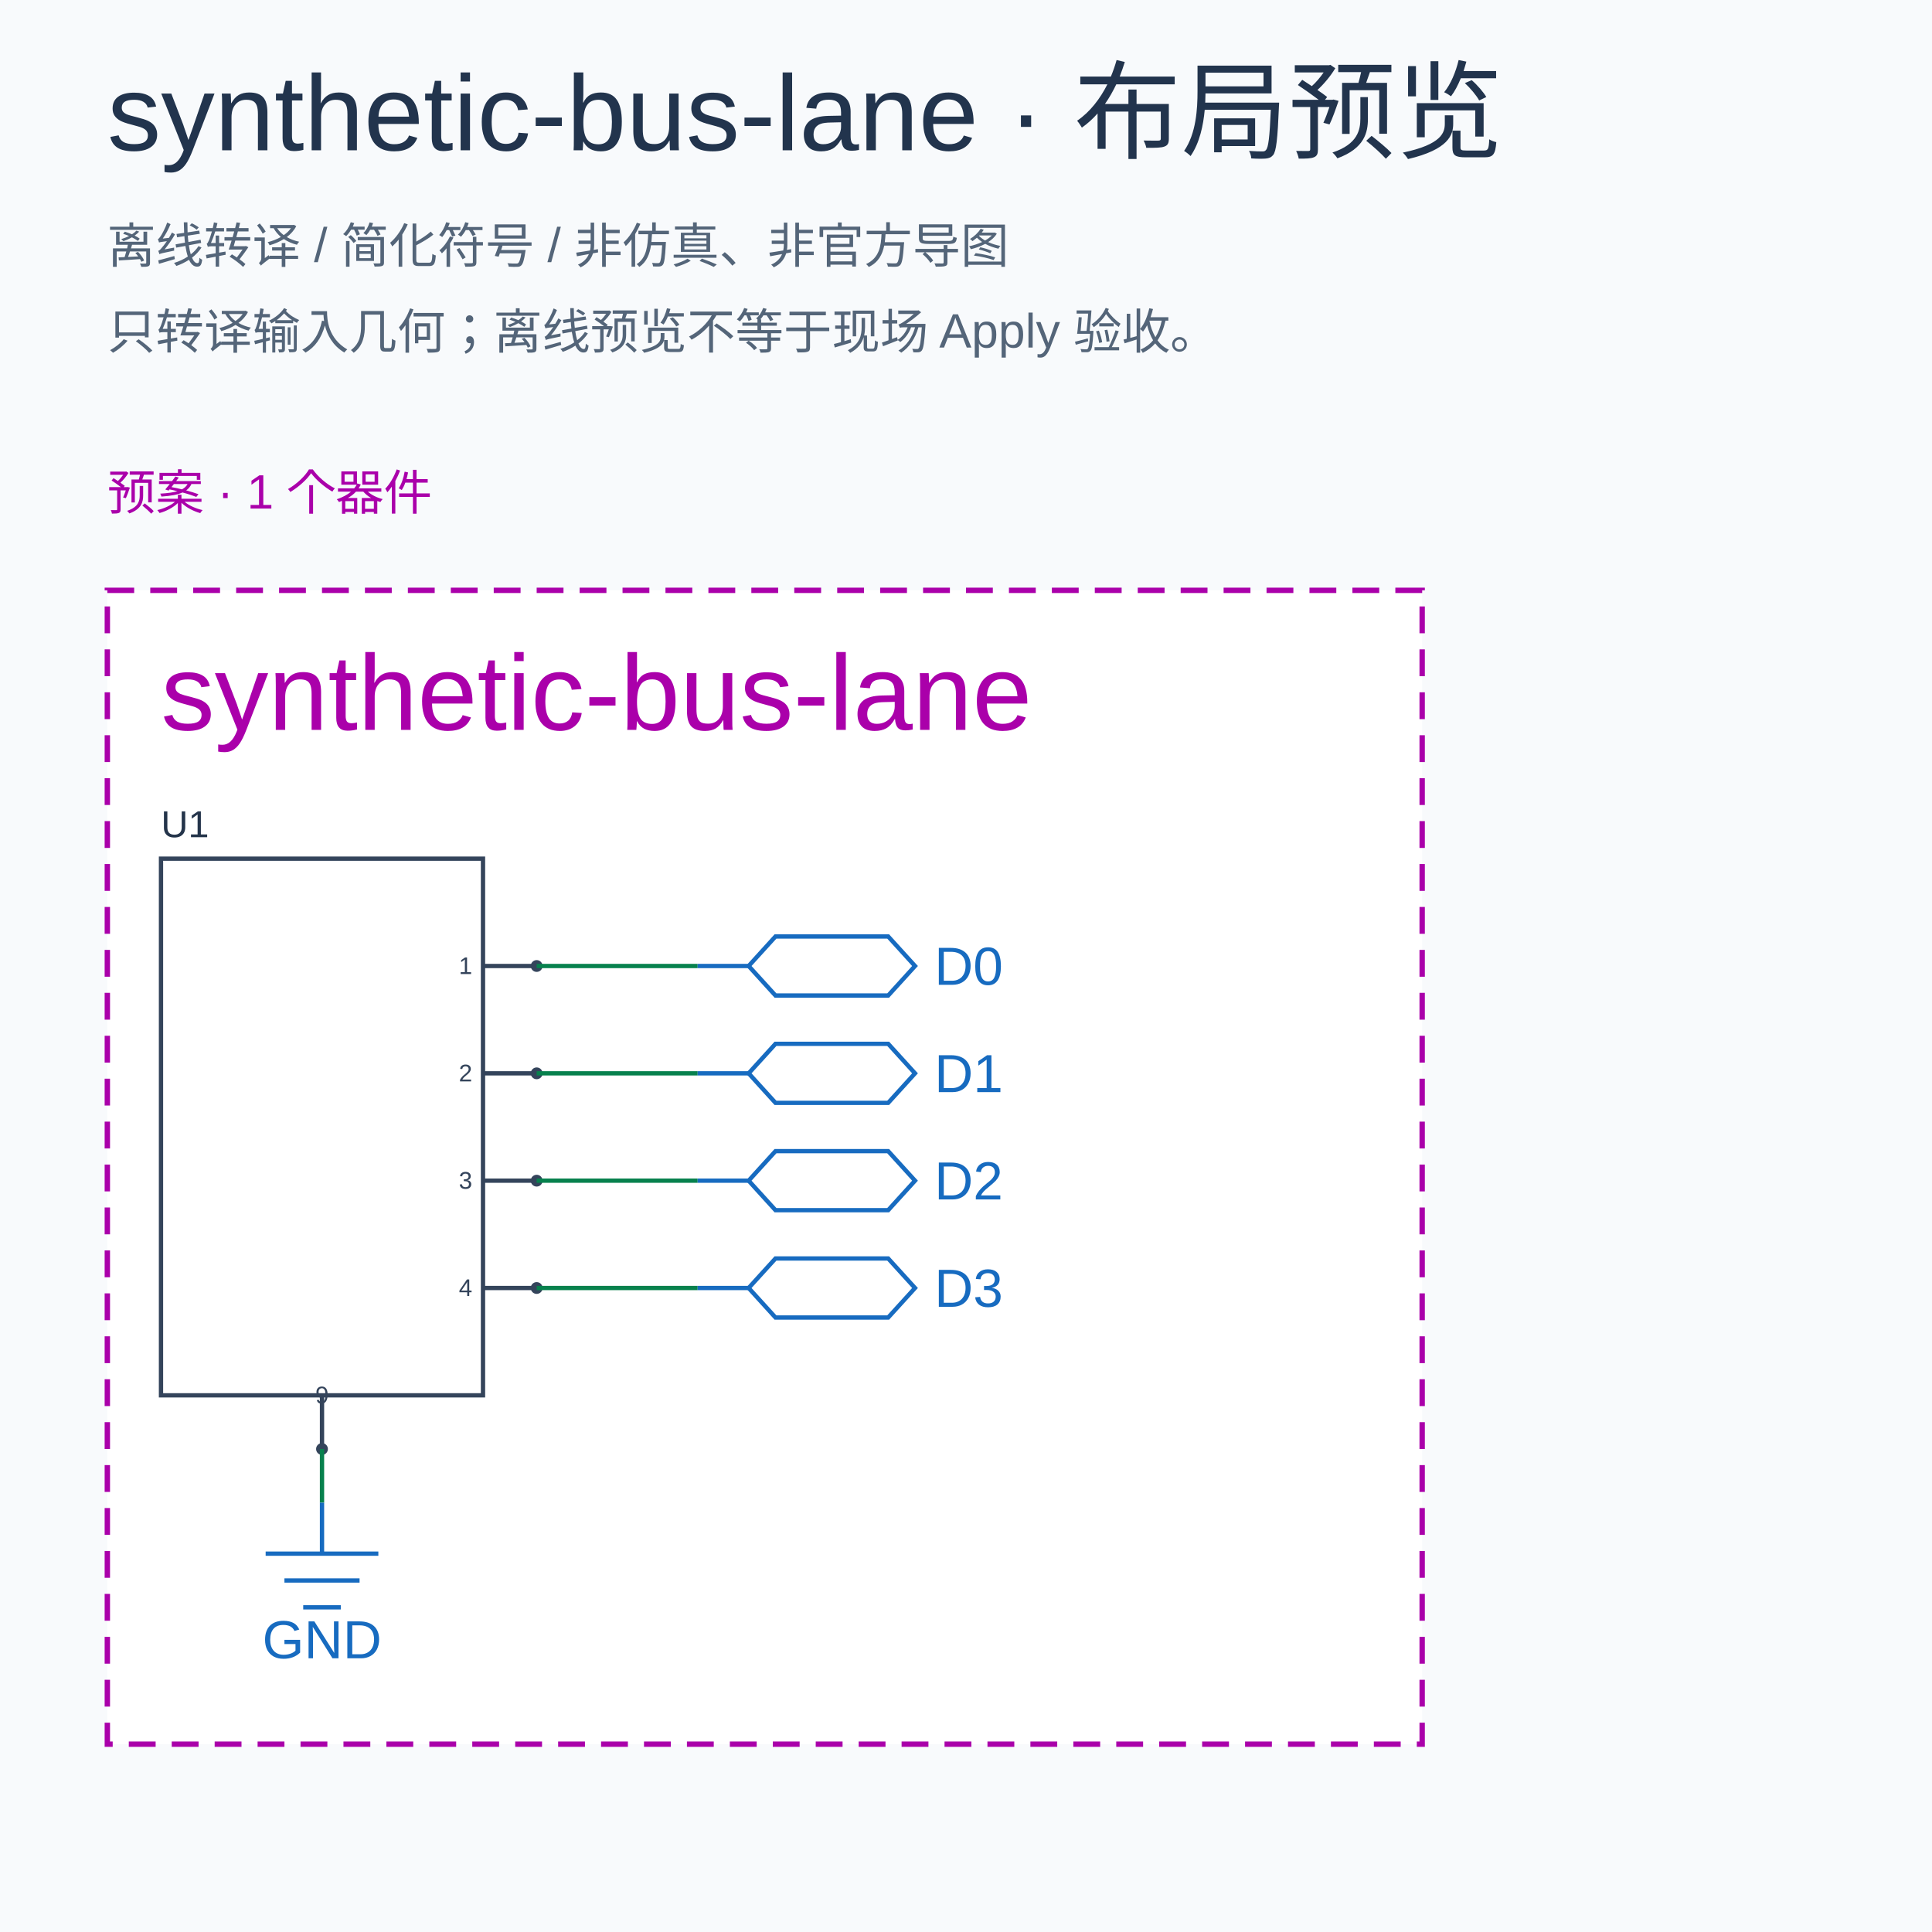
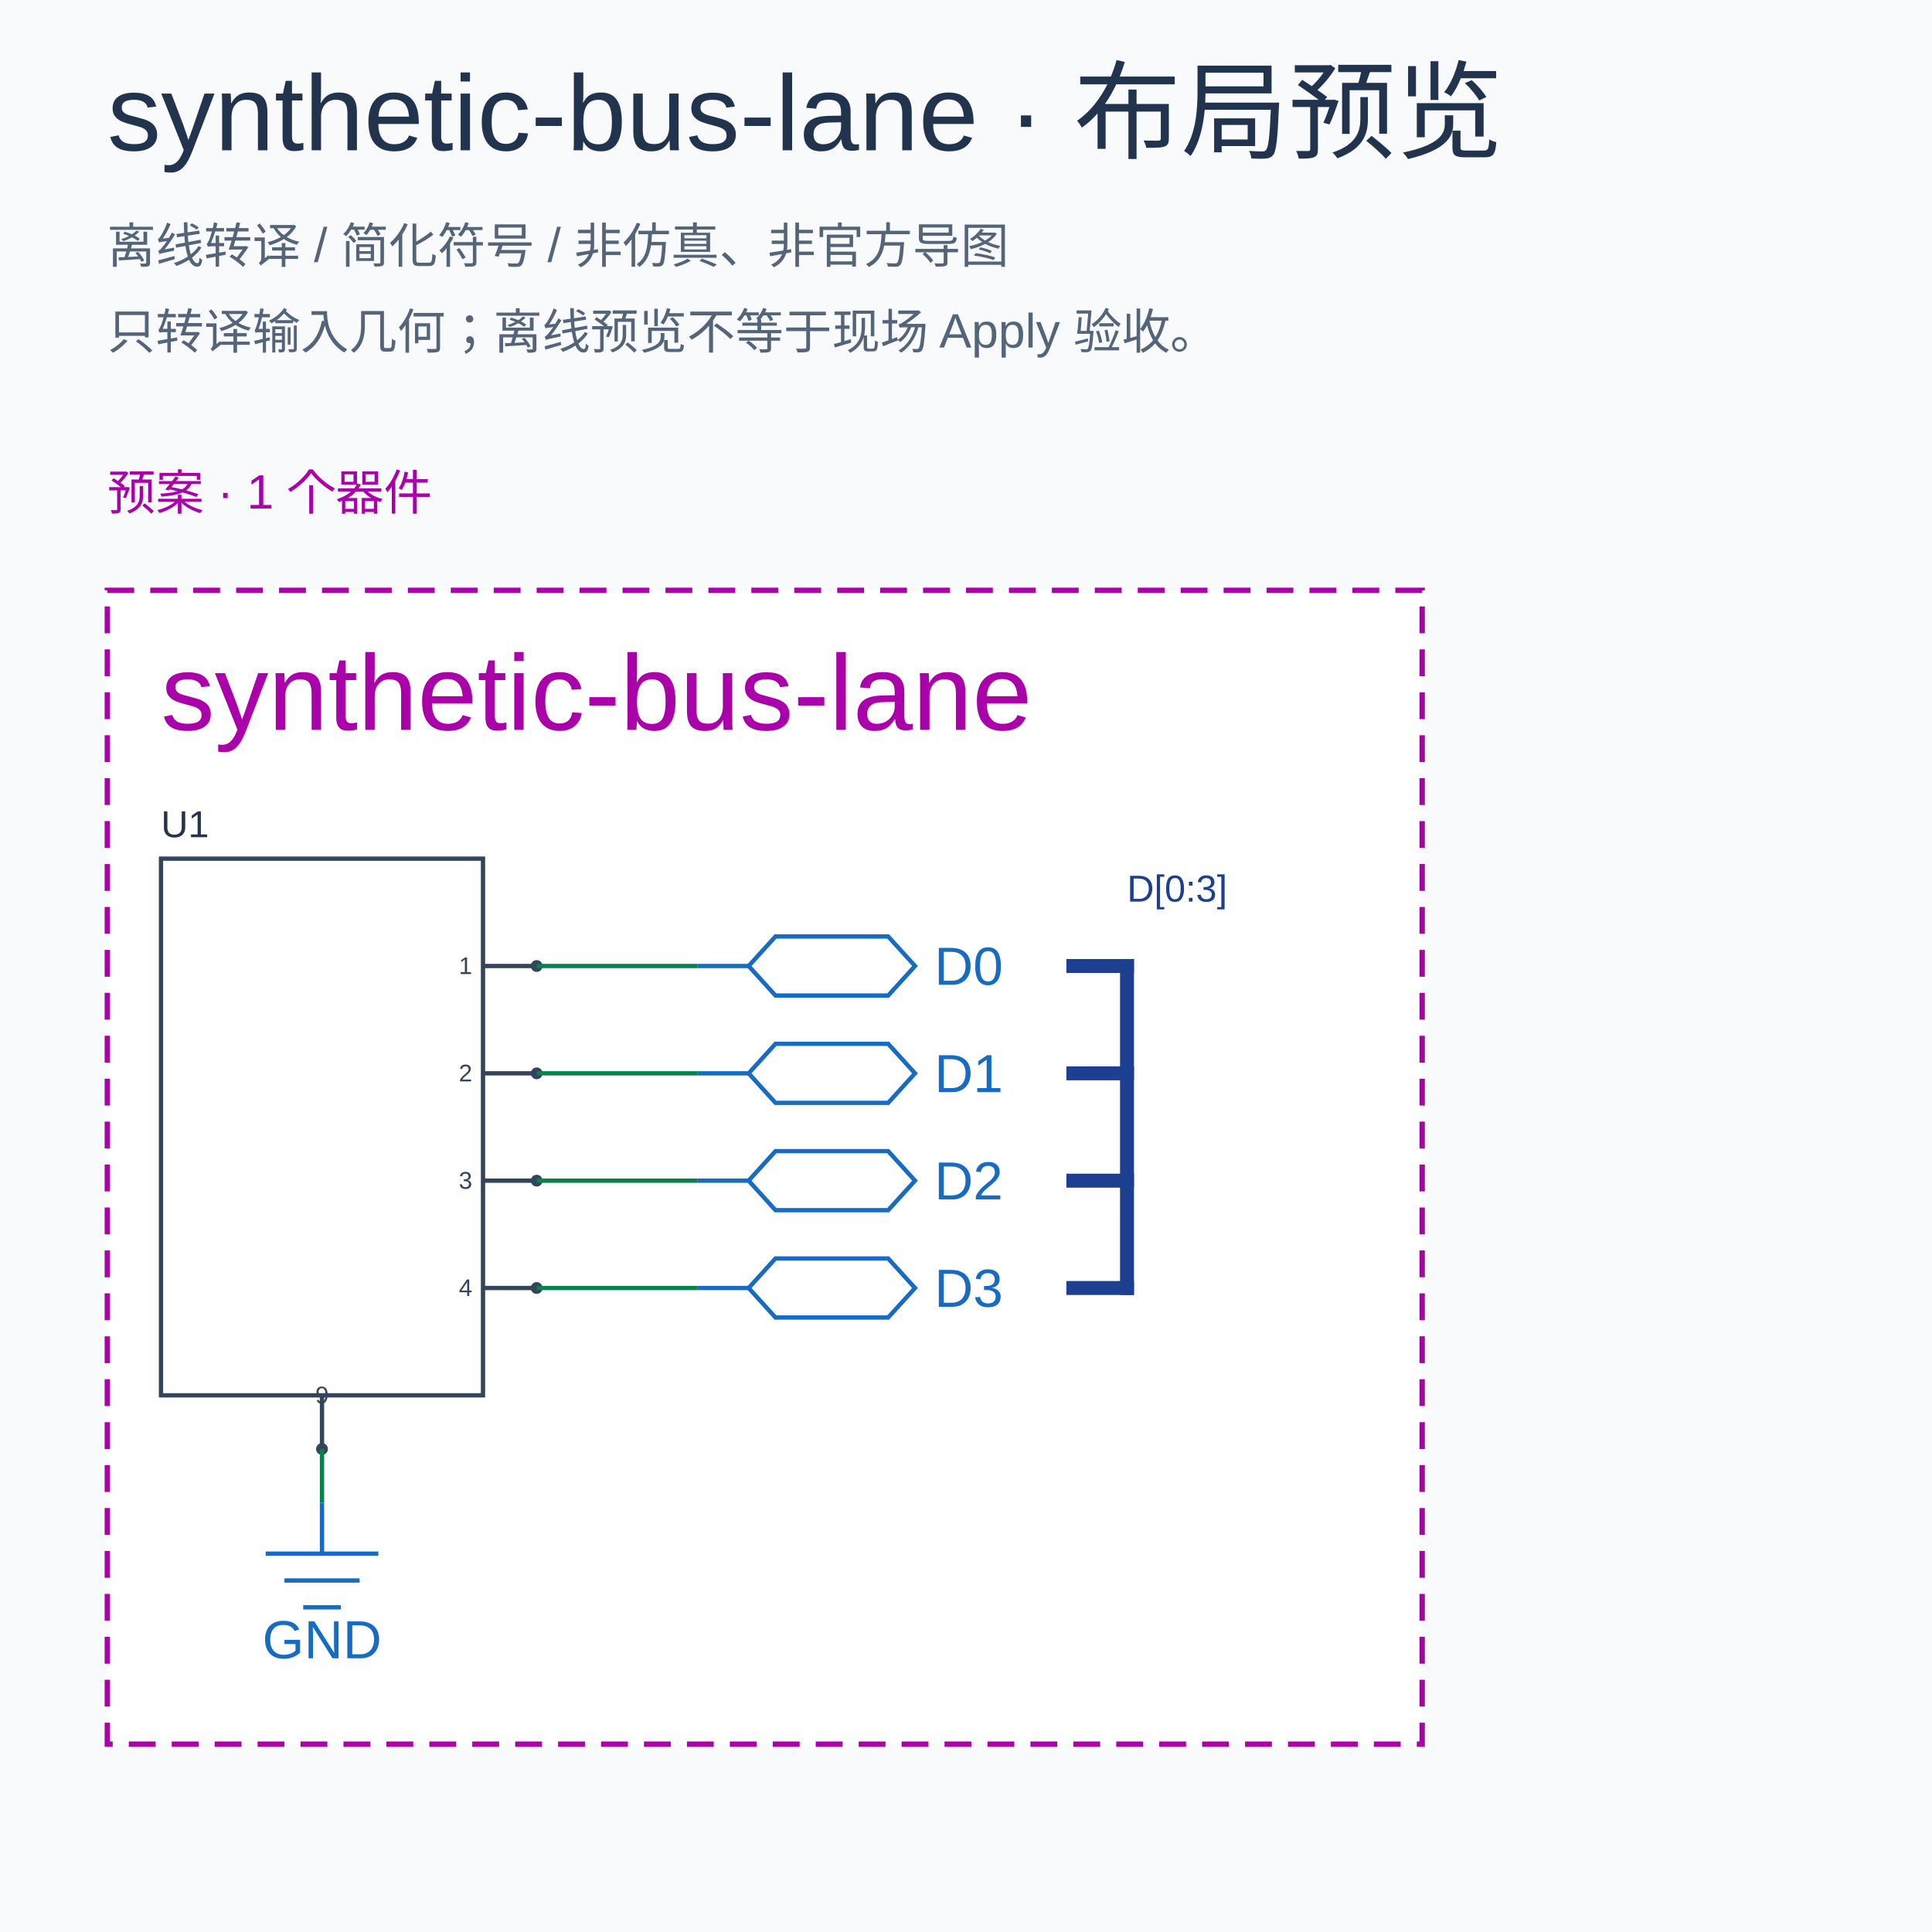
<svg xmlns="http://www.w3.org/2000/svg" width="720" height="720" viewBox="0 0 360 360">
  <rect width="100%" height="100%" fill="#f8fafc" />
  <g font-family="Arial,PingFang SC,sans-serif">
    <text x="20" y="28" font-size="20" fill="#22344d" text-anchor="start">synthetic-bus-lane · 布局预览</text>
    <text x="20" y="49" font-size="9" fill="#546579" text-anchor="start">离线转译 / 简化符号 / 非仿真、非官方导图</text>
    <text x="20" y="65" font-size="9" fill="#546579" text-anchor="start">只转译输入几何；离线预览不等于现场 Apply 验收。</text>
    <text x="20" y="95" font-size="9" fill="#aa00aa" text-anchor="start">预案 · 1 个器件</text>
    <rect x="20" y="110" width="245" height="215" fill="white" stroke="#aa00aa" stroke-dasharray="5 3" />
    <text x="30" y="136" font-size="20" fill="#aa00aa" text-anchor="start">synthetic-bus-lane</text>
    <rect x="30" y="160" width="60" height="100" fill="white" stroke="#34445b" stroke-width="0.8" />
    <text x="30" y="156" font-size="7" fill="#24344a" text-anchor="start">U1</text>
    <text x="30" y="269" font-size="5" fill="#546579" text-anchor="start" />
    <path d="M60 260 L60 270" fill="none" stroke="#34445b" stroke-width="0.8" />
    <text x="60" y="261.5" font-size="4.5" fill="#34445b" text-anchor="middle">9</text>
    <circle cx="60" cy="270" r="1.1" fill="#34445b" />
    <path d="M90 180 L100 180" fill="none" stroke="#34445b" stroke-width="0.8" />
    <text x="88" y="181.5" font-size="4.5" fill="#34445b" text-anchor="end">1</text>
    <circle cx="100" cy="180" r="1.1" fill="#34445b" />
    <path d="M90 200 L100 200" fill="none" stroke="#34445b" stroke-width="0.8" />
    <text x="88" y="201.5" font-size="4.5" fill="#34445b" text-anchor="end">2</text>
    <circle cx="100" cy="200" r="1.1" fill="#34445b" />
    <path d="M90 220 L100 220" fill="none" stroke="#34445b" stroke-width="0.8" />
    <text x="88" y="221.5" font-size="4.5" fill="#34445b" text-anchor="end">3</text>
    <circle cx="100" cy="220" r="1.1" fill="#34445b" />
    <path d="M90 240 L100 240" fill="none" stroke="#34445b" stroke-width="0.8" />
    <text x="88" y="241.5" font-size="4.5" fill="#34445b" text-anchor="end">4</text>
    <circle cx="100" cy="240" r="1.1" fill="#34445b" />
    <path d="M60 270 L60 280" fill="none" stroke="#07814d" stroke-width="0.8" />
    <path d="M60 280 L60 289.5" fill="none" stroke="#176bc0" stroke-width="0.8" />
    <path d="M49.5 289.5 L70.5 289.5" fill="none" stroke="#176bc0" stroke-width="0.8" />
    <path d="M53 294.5 L67 294.5" fill="none" stroke="#176bc0" stroke-width="0.8" />
    <path d="M56.5 299.5 L63.5 299.5" fill="none" stroke="#176bc0" stroke-width="0.8" />
    <text class="marker-name" transform="translate(60 305.5) rotate(0)" y="3.5" text-anchor="middle" font-size="10" textLength="16" lengthAdjust="spacingAndGlyphs" fill="#176bc0">GND</text>
    <path d="M100 200 L130 200" fill="none" stroke="#07814d" stroke-width="0.8" />
    <path d="M130 200 L139.5 200" fill="none" stroke="#176bc0" stroke-width="0.8" />
    <polygon class="net-port" points="139.5,200 144.5,194.5 165.5,194.5 170.5,200 165.5,205.5 144.5,205.5 " fill="none" stroke="#176bc0" stroke-width="0.8" />
    <text class="marker-name" transform="translate(180.5 200) rotate(0)" y="3.5" text-anchor="middle" font-size="10" textLength="18" lengthAdjust="spacingAndGlyphs" fill="#176bc0">D1</text>
    <path d="M100 240 L130 240" fill="none" stroke="#07814d" stroke-width="0.8" />
    <path d="M130 240 L139.5 240" fill="none" stroke="#176bc0" stroke-width="0.8" />
    <polygon class="net-port" points="139.5,240 144.5,234.5 165.5,234.5 170.5,240 165.5,245.5 144.5,245.5 " fill="none" stroke="#176bc0" stroke-width="0.8" />
    <text class="marker-name" transform="translate(180.5 240) rotate(0)" y="3.5" text-anchor="middle" font-size="10" textLength="18" lengthAdjust="spacingAndGlyphs" fill="#176bc0">D3</text>
    <path d="M100 180 L130 180" fill="none" stroke="#07814d" stroke-width="0.8" />
    <path d="M130 180 L139.5 180" fill="none" stroke="#176bc0" stroke-width="0.8" />
    <polygon class="net-port" points="139.5,180 144.5,174.5 165.5,174.5 170.5,180 165.5,185.5 144.5,185.5 " fill="none" stroke="#176bc0" stroke-width="0.8" />
    <text class="marker-name" transform="translate(180.5 180) rotate(0)" y="3.5" text-anchor="middle" font-size="10" textLength="18" lengthAdjust="spacingAndGlyphs" fill="#176bc0">D0</text>
    <path d="M100 220 L130 220" fill="none" stroke="#07814d" stroke-width="0.8" />
    <path d="M130 220 L139.5 220" fill="none" stroke="#176bc0" stroke-width="0.8" />
    <polygon class="net-port" points="139.5,220 144.5,214.5 165.5,214.5 170.5,220 165.5,225.5 144.5,225.5 " fill="none" stroke="#176bc0" stroke-width="0.8" />
    <text class="marker-name" transform="translate(180.5 220) rotate(0)" y="3.5" text-anchor="middle" font-size="10" textLength="18" lengthAdjust="spacingAndGlyphs" fill="#176bc0">D2</text>
+     <path class="bus" d="M210 240 L210 180" fill="none" stroke="#1d3f8f" stroke-width="2.6" stroke-linecap="square" />
+     <path class="bus" d="M210 240 L200 240" fill="none" stroke="#1d3f8f" stroke-width="2.6" stroke-linecap="square" />
+     <path class="bus" d="M210 220 L200 220" fill="none" stroke="#1d3f8f" stroke-width="2.6" stroke-linecap="square" />
+     <path class="bus" d="M210 200 L200 200" fill="none" stroke="#1d3f8f" stroke-width="2.6" stroke-linecap="square" />
+     <path class="bus" d="M210 180 L200 180" fill="none" stroke="#1d3f8f" stroke-width="2.6" stroke-linecap="square" />
+     <text x="210" y="168" font-size="7" fill="#1d3f8f" text-anchor="start">D[0:3]</text>
  </g>
</svg>
